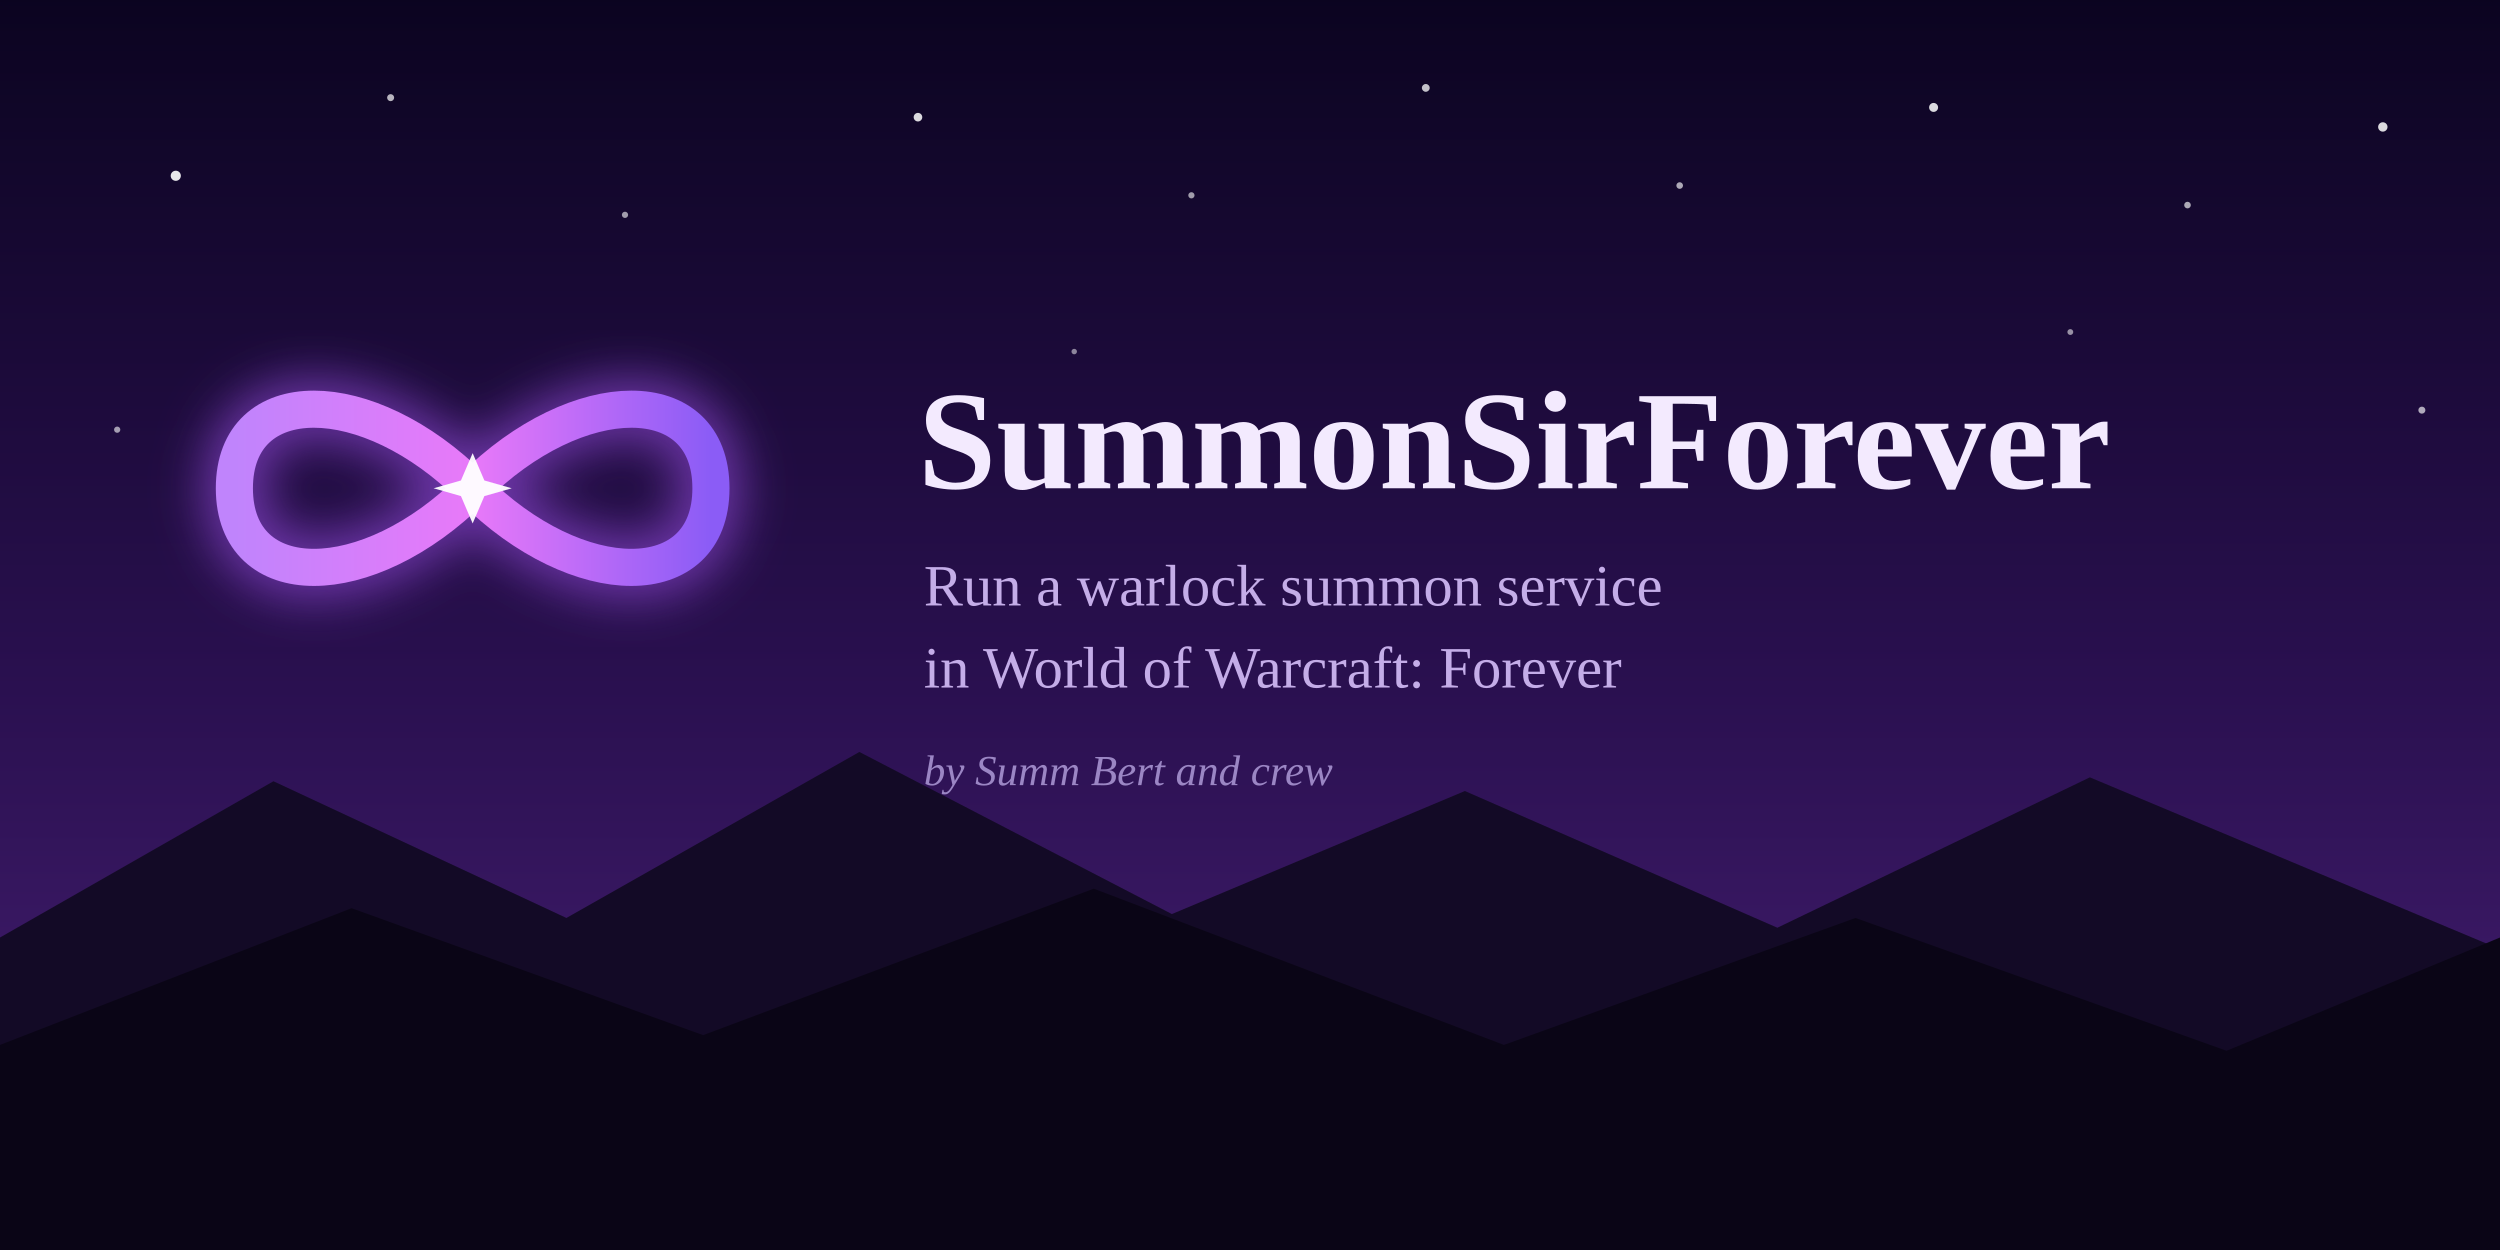
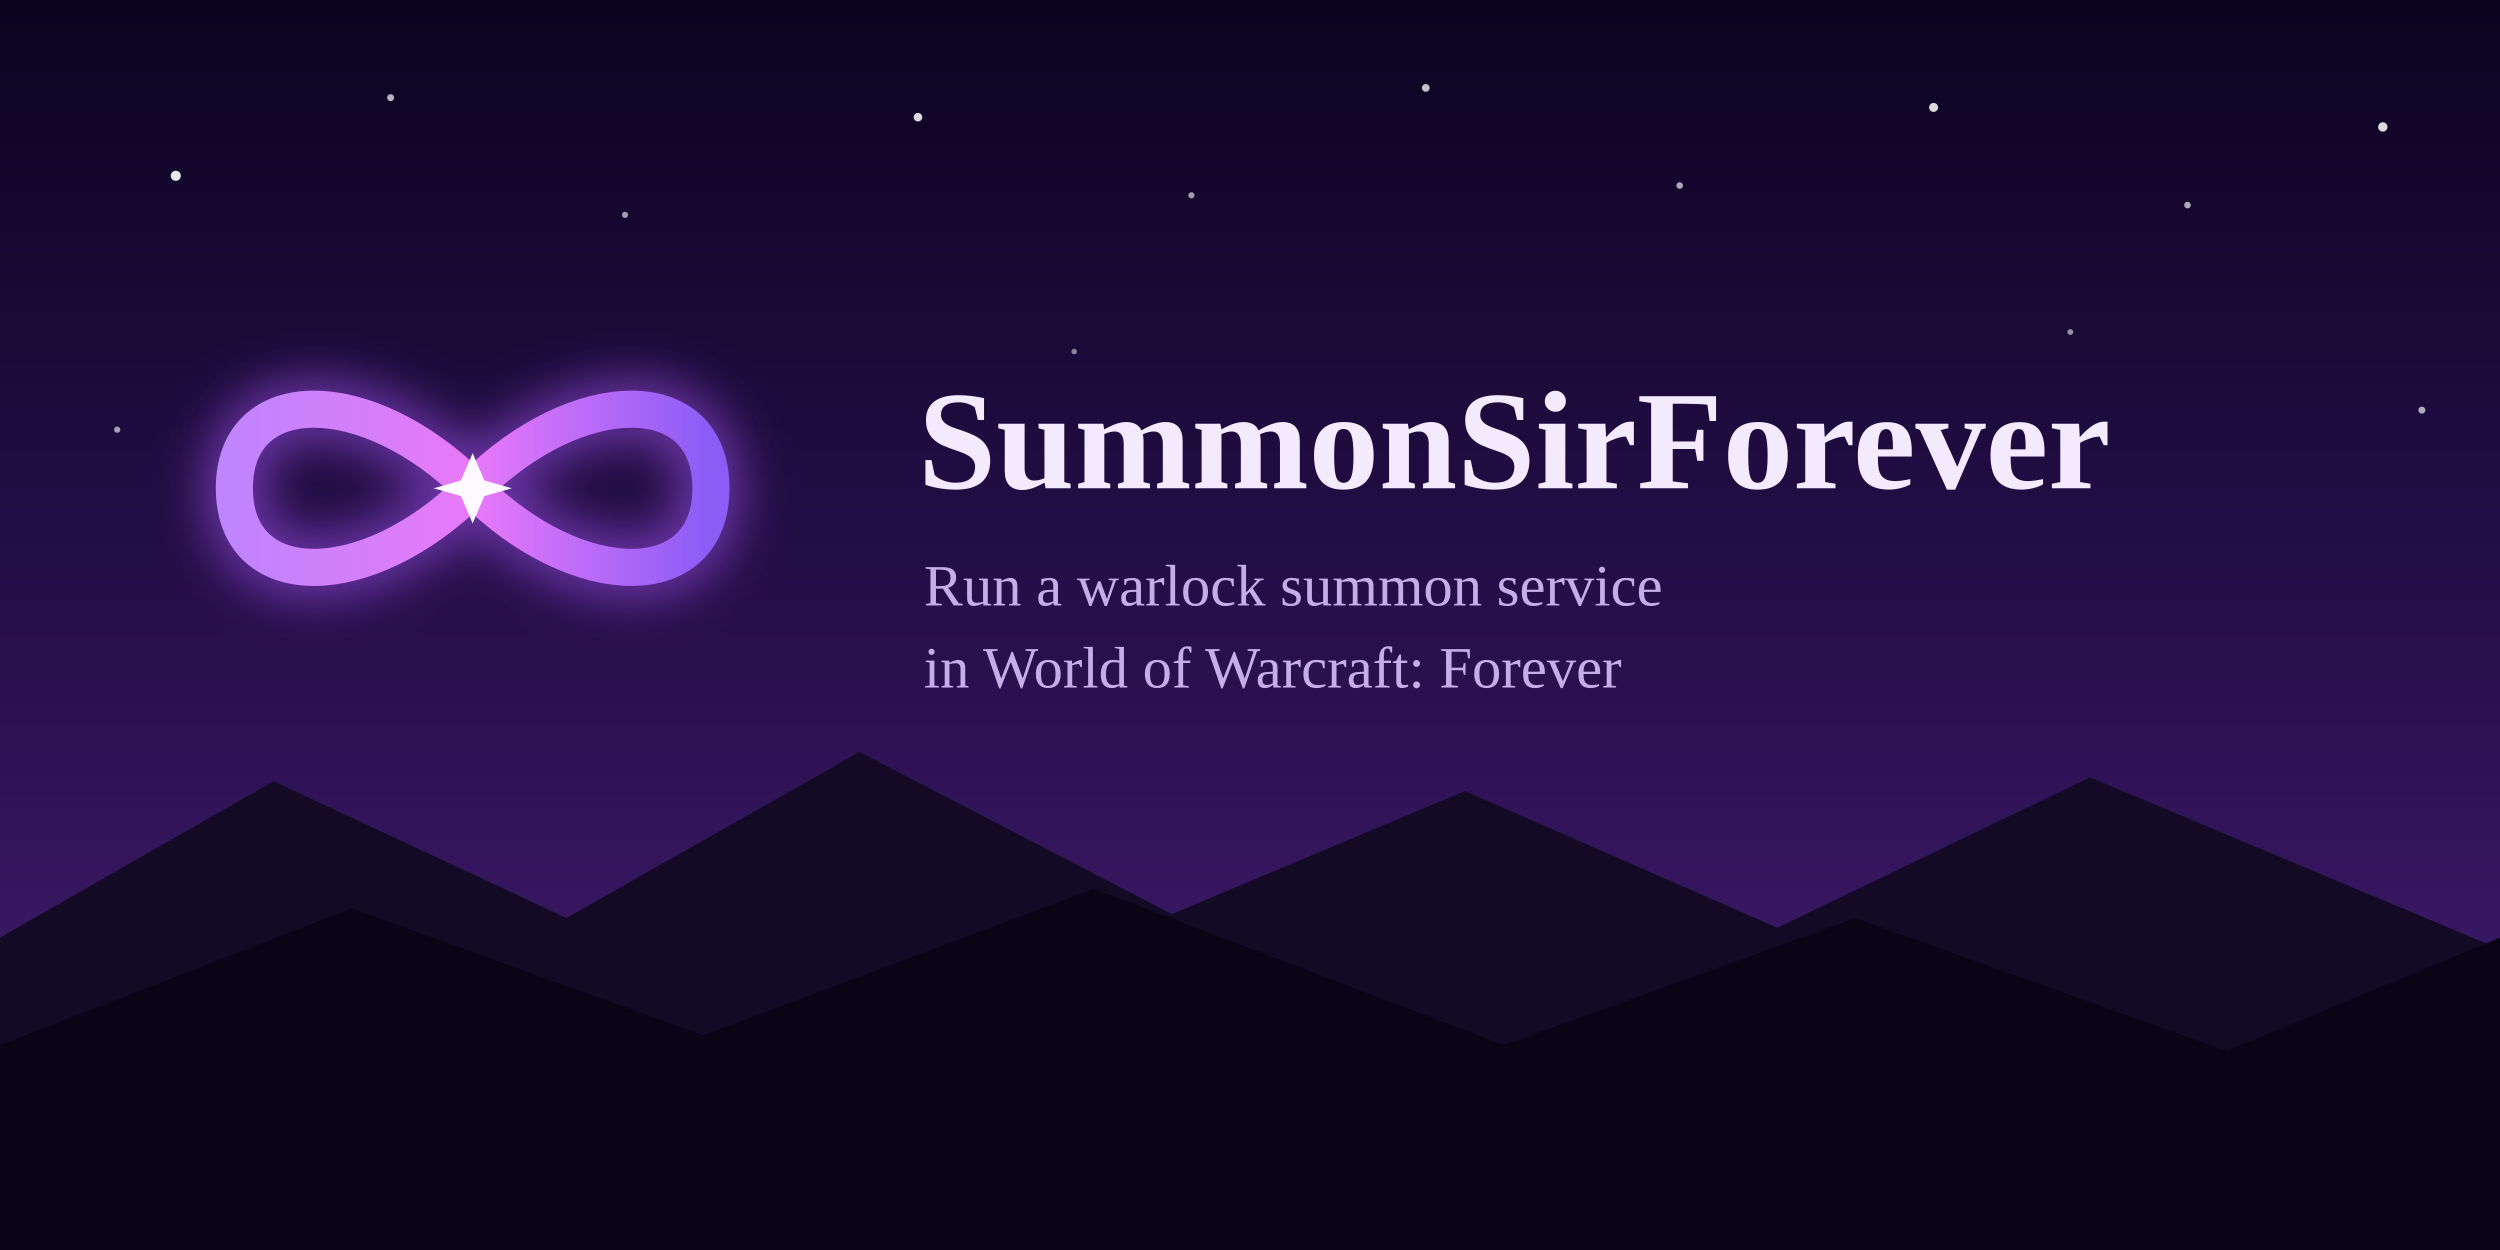
<svg xmlns="http://www.w3.org/2000/svg" width="1280" height="640" viewBox="0 0 1280 640" role="img" aria-label="SteaSummonForever banner: glowing infinity summoning portal in a twilight sky over mountains, with the addon name">
  <defs>
    <linearGradient id="sky" x1="0" y1="0" x2="0" y2="1">
      <stop offset="0" stop-color="#0B0420" />
      <stop offset="0.55" stop-color="#2A1050" />
      <stop offset="1" stop-color="#4A2178" />
    </linearGradient>
    <linearGradient id="portal" x1="0" y1="0" x2="1" y2="0">
      <stop offset="0" stop-color="#C084FC" />
      <stop offset="0.5" stop-color="#E879F9" />
      <stop offset="1" stop-color="#8B5CF6" />
    </linearGradient>
    <filter id="glow" x="-50%" y="-50%" width="200%" height="200%">
      <feGaussianBlur stdDeviation="12" />
    </filter>
  </defs>
  <rect width="1280" height="640" fill="url(#sky)" />
  <g fill="#FFFFFF">
    <circle cx="90" cy="90" r="2.6" opacity="0.9" />
    <circle cx="200" cy="50" r="1.8" opacity="0.7" />
    <circle cx="320" cy="110" r="1.6" opacity="0.6" />
    <circle cx="470" cy="60" r="2.2" opacity="0.85" />
    <circle cx="610" cy="100" r="1.6" opacity="0.6" />
    <circle cx="730" cy="45" r="2" opacity="0.75" />
    <circle cx="860" cy="95" r="1.7" opacity="0.65" />
    <circle cx="990" cy="55" r="2.3" opacity="0.85" />
    <circle cx="1120" cy="105" r="1.7" opacity="0.65" />
    <circle cx="1220" cy="65" r="2.4" opacity="0.85" />
    <circle cx="60" cy="220" r="1.6" opacity="0.6" />
    <circle cx="1240" cy="210" r="1.8" opacity="0.65" />
    <circle cx="550" cy="180" r="1.4" opacity="0.5" />
    <circle cx="1060" cy="170" r="1.5" opacity="0.55" />
  </g>
  <g transform="translate(60, 60)">
    <path d="M 60 190 C 60 136 128 136 182 190 C 236 244 304 244 304 190 C 304 136 236 136 182 190 C 128 244 60 244 60 190 Z" fill="none" stroke="#A855F7" stroke-width="32" stroke-linecap="round" opacity="0.55" filter="url(#glow)" />
    <path d="M 60 190 C 60 136 128 136 182 190 C 236 244 304 244 304 190 C 304 136 236 136 182 190 C 128 244 60 244 60 190 Z" fill="none" stroke="url(#portal)" stroke-width="19" stroke-linecap="round" />
    <path d="M 182 172 L 188 186 L 202 190 L 188 194 L 182 208 L 176 194 L 162 190 L 176 186 Z" fill="#FFFFFF" opacity="0.95" />
  </g>
  <g font-family="Georgia, 'Times New Roman', serif" fill="#F3EAFE">
    <text x="470" y="250" font-size="72" font-weight="bold">SummonSirForever</text>
    <text x="473" y="310" font-size="30" fill="#C4ADE8">Run a warlock summon service</text>
    <text x="473" y="352" font-size="30" fill="#C4ADE8">in World of Warcraft: Forever</text>
-     <text x="473" y="402" font-size="22" font-style="italic" fill="#9B86C4">by Summ Bert and crew</text>
  </g>
  <path d="M 0 480 L 140 400 L 290 470 L 440 385 L 600 468 L 750 405 L 910 475 L 1070 398 L 1280 486 L 1280 640 L 0 640 Z" fill="#130A26" />
  <path d="M 0 535 L 180 465 L 360 530 L 560 455 L 770 535 L 950 470 L 1140 538 L 1280 480 L 1280 640 L 0 640 Z" fill="#0A0516" />
  <g fill="#0A0516">
    <path d="M 220 560 L 238 505 L 256 560 Z" />
    <path d="M 1010 565 L 1030 508 L 1050 565 Z" />
  </g>
</svg>
